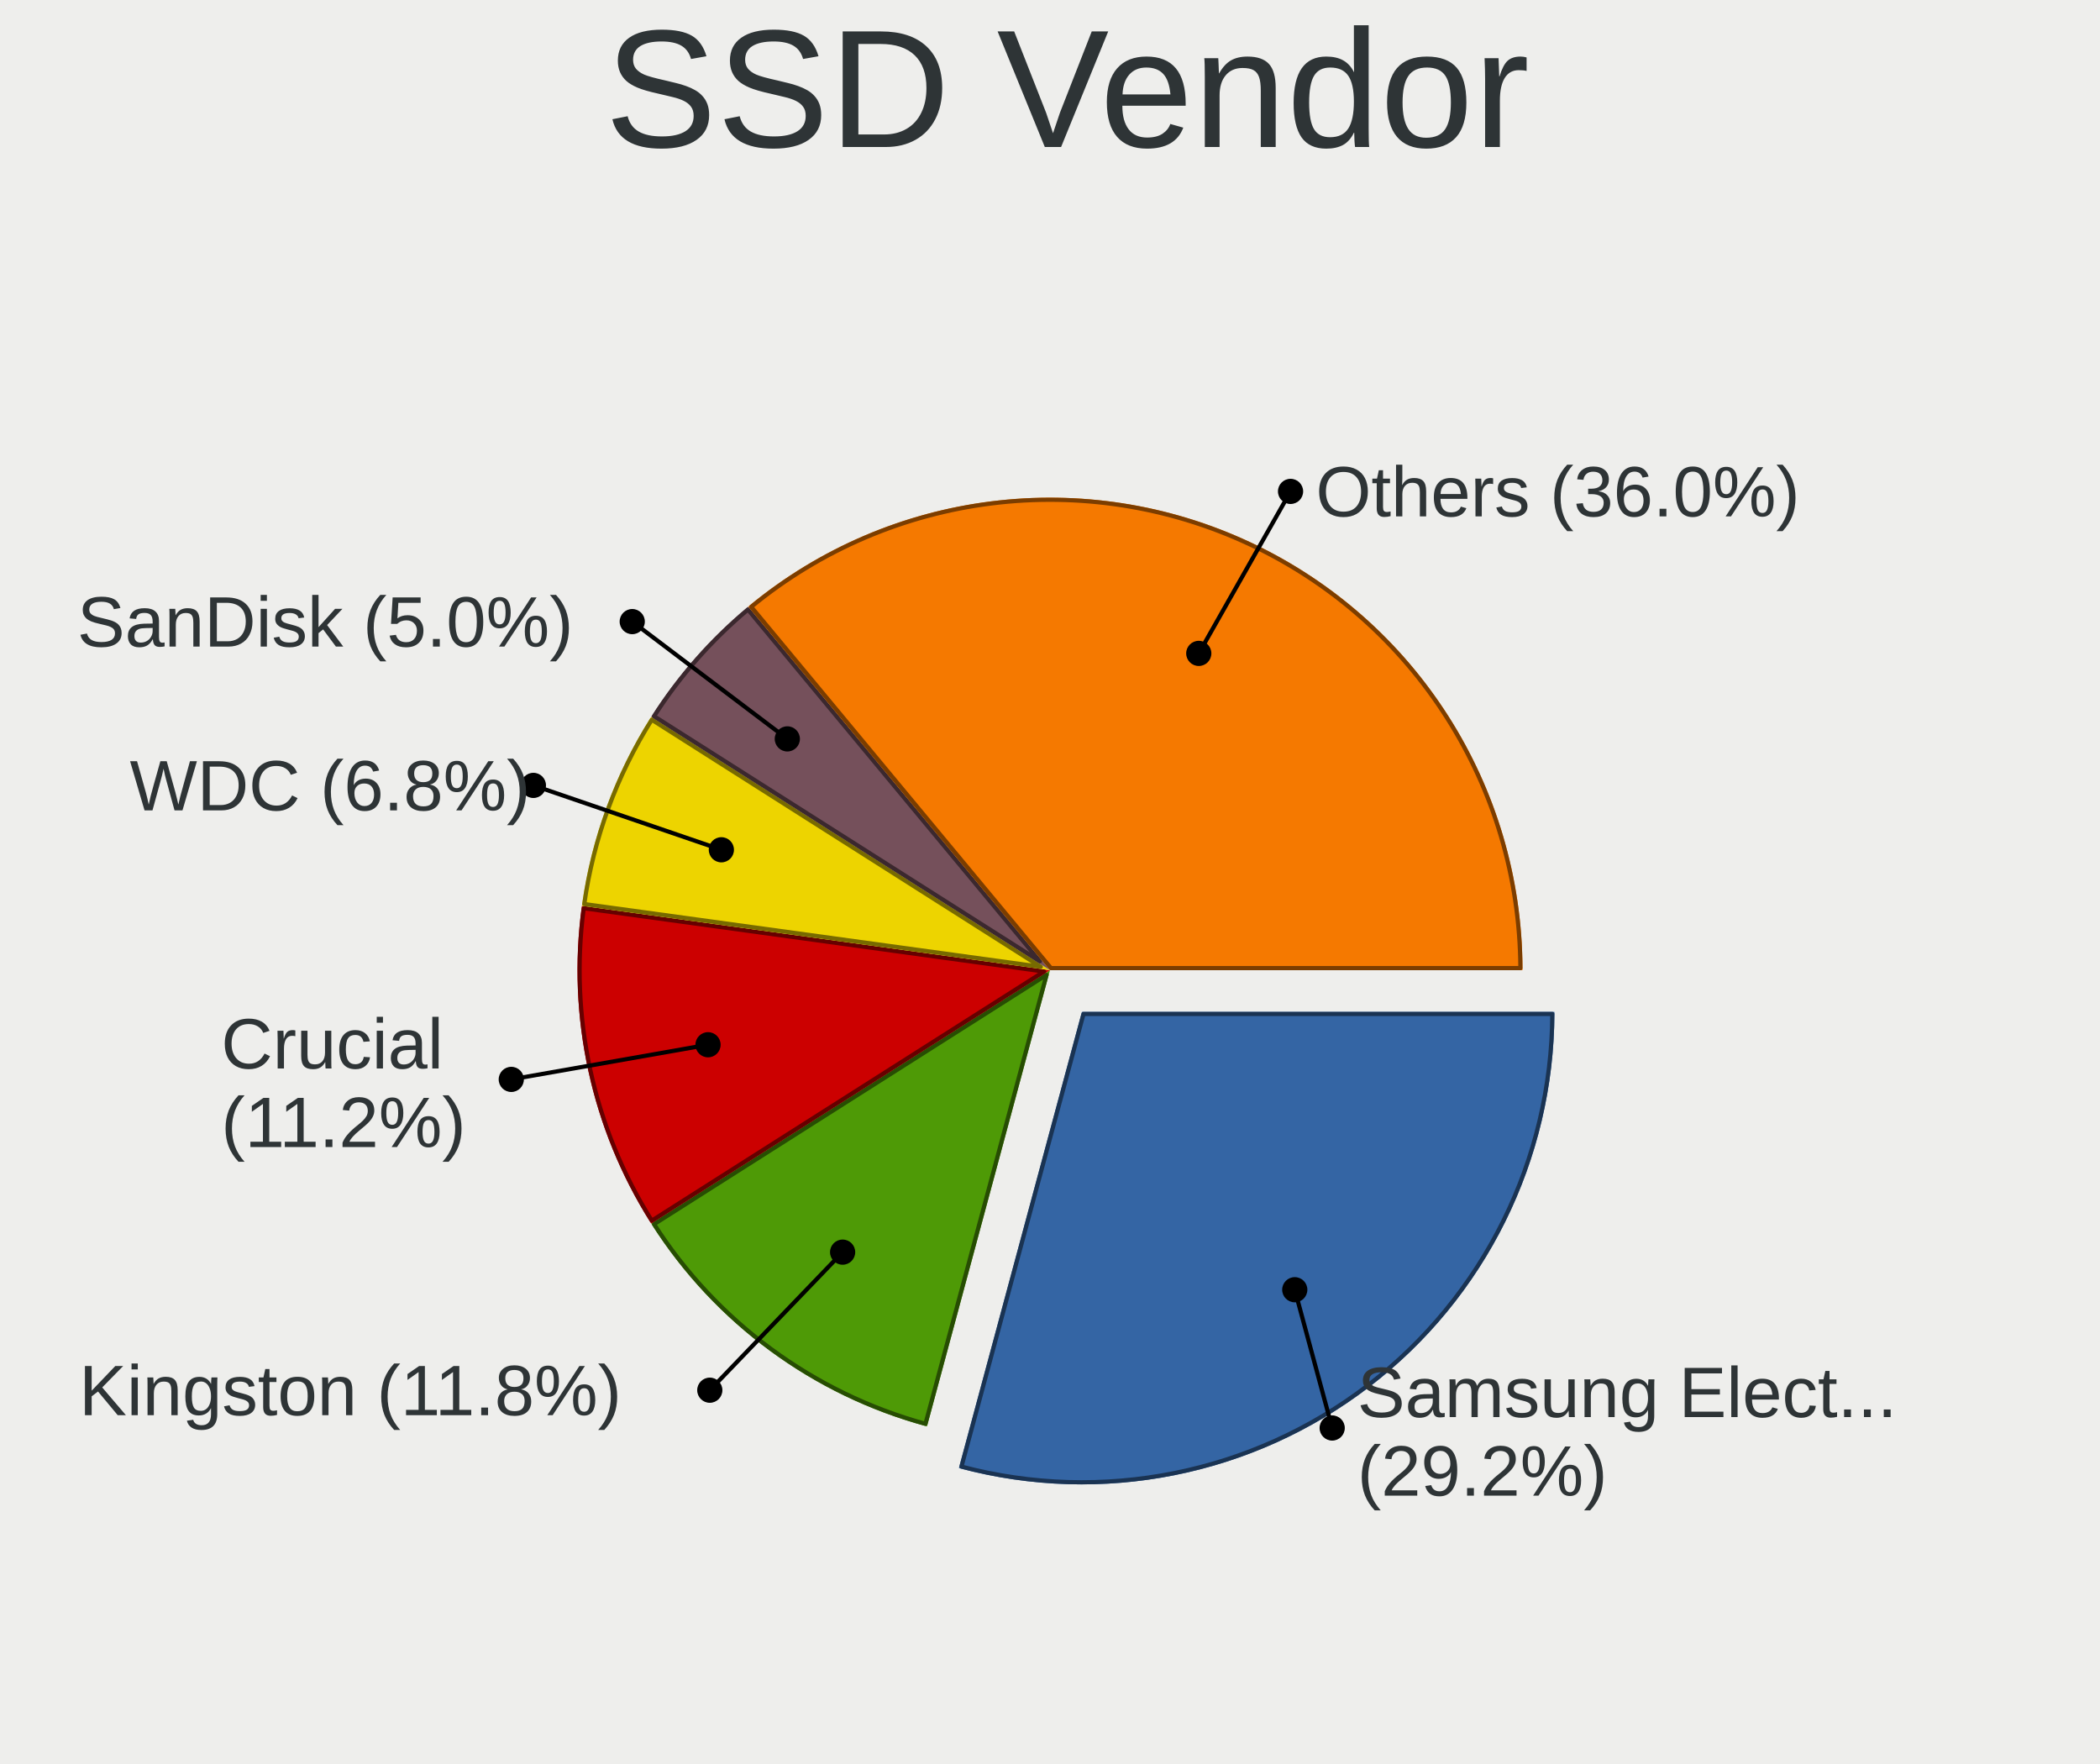
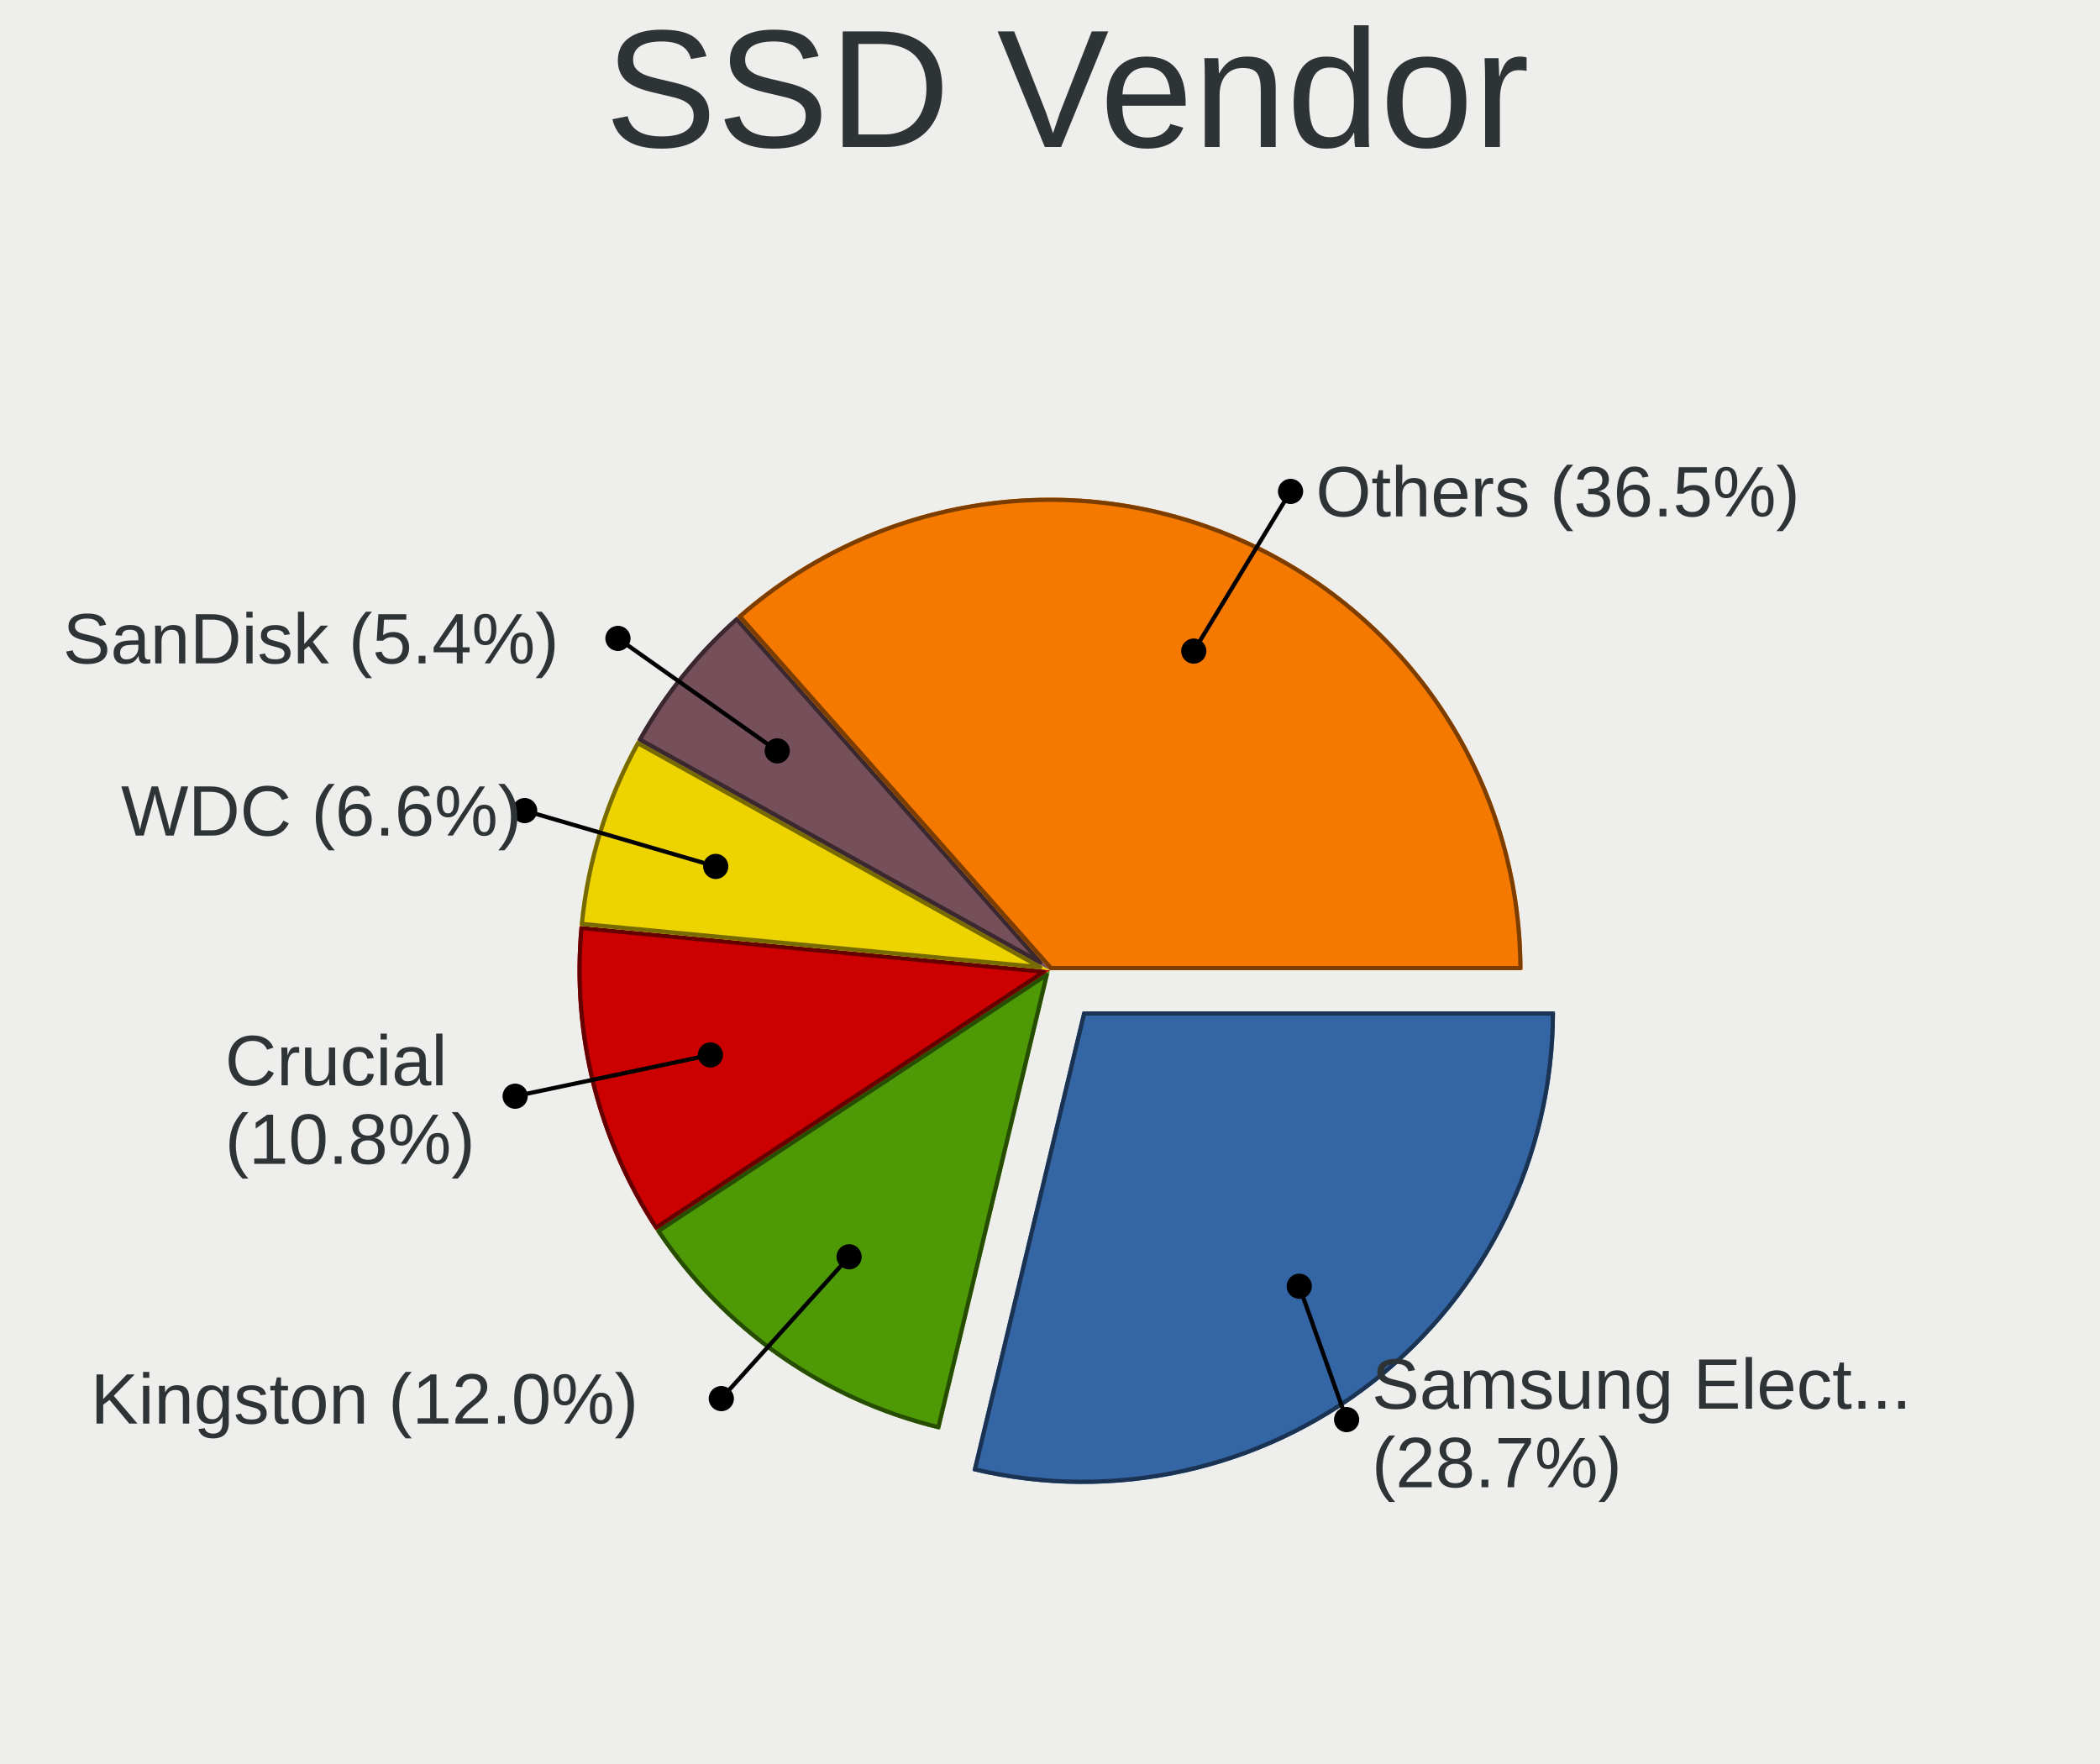
<svg xmlns="http://www.w3.org/2000/svg" width="500" height="420" version="1.0" id="ezcGraph">
  <defs />
  <g id="ezcGraphChart" color-rendering="optimizeQuality" shape-rendering="geometricPrecision" text-rendering="optimizeLegibility">
    <path d=" M 0,420 L 0,0 L 500,0 L 500,420 L 0,420 z " style="fill: #eeeeec; fill-opacity: 1.00; stroke: none;" id="ezcGraphPolygon_1" />
    <path d=" M 0,42 L 0,0 L 500,0 L 500,42 L 0,42 z " style="fill: #000000; fill-opacity: 0.00; stroke: none;" id="ezcGraphPolygon_2" />
-     <path d="M 257.60,240.92 L 370.10,240.92 A 112.50,112.50 0 0,1 228.31,349.54 z" style="fill: #3465a4; fill-opacity: 1.00; stroke: none; cursor: pointer;" id="ezcGraphCircleSector_4" />
-     <path d="M 257.98,241.42 L 369.60,241.42 A 112.00,112.00 0 0,1 228.92,349.19 z" style="fill: none; stroke: #1a3352; stroke-width: 1; stroke-opacity: 1.00; stroke-linecap: round; stroke-linejoin: round;" id="ezcGraphCircleSector_5" />
-     <path d="M 250.00,231.00 L 220.71,339.62 A 112.50,112.50 0 0,1 155.04,291.32 z" style="fill: #4e9a06; fill-opacity: 1.00; stroke: none; cursor: pointer;" id="ezcGraphCircleSector_6" />
-     <path d="M 249.18,232.11 L 220.35,339.01 A 112.00,112.00 0 0,1 155.73,291.47 z" style="fill: none; stroke: #274d03; stroke-width: 1; stroke-opacity: 1.00; stroke-linecap: round; stroke-linejoin: round;" id="ezcGraphCircleSector_7" />
-     <path d="M 250.00,231.00 L 155.04,291.32 A 112.50,112.50 0 0,1 138.55,215.68 z" style="fill: #cc0000; fill-opacity: 1.00; stroke: none; cursor: pointer;" id="ezcGraphCircleSector_8" />
-     <path d="M 248.58,231.31 L 155.19,290.63 A 112.00,112.00 0 0,1 138.98,216.24 z" style="fill: none; stroke: #660000; stroke-width: 1; stroke-opacity: 1.00; stroke-linecap: round; stroke-linejoin: round;" id="ezcGraphCircleSector_9" />
-     <path d="M 250.00,231.00 L 138.55,215.68 A 112.50,112.50 0 0,1 155.04,170.68 z" style="fill: #edd400; fill-opacity: 1.00; stroke: none; cursor: pointer;" id="ezcGraphCircleSector_10" />
-     <path d="M 247.80,230.19 L 139.11,215.25 A 112.00,112.00 0 0,1 155.19,171.37 z" style="fill: none; stroke: #776a00; stroke-width: 1; stroke-opacity: 1.00; stroke-linecap: round; stroke-linejoin: round;" id="ezcGraphCircleSector_11" />
-     <path d="M 250.00,231.00 L 155.04,170.68 A 112.50,112.50 0 0,1 178.15,144.43 z" style="fill: #75505b; fill-opacity: 1.00; stroke: none; cursor: pointer;" id="ezcGraphCircleSector_12" />
-     <path d="M 247.59,228.87 L 155.73,170.53 A 112.00,112.00 0 0,1 178.09,145.13 z" style="fill: none; stroke: #3b282e; stroke-width: 1; stroke-opacity: 1.00; stroke-linecap: round; stroke-linejoin: round;" id="ezcGraphCircleSector_13" />
-     <path d="M 250.00,231.00 L 178.15,144.43 A 112.50,112.50 0 0,1 362.50,231.00 z" style="fill: #f57900; fill-opacity: 1.00; stroke: none;" id="ezcGraphCircleSector_14" />
-     <path d="M 250.23,230.50 L 178.86,144.49 A 112.00,112.00 0 0,1 362.00,230.50 z" style="fill: none; stroke: #7b3d00; stroke-width: 1; stroke-opacity: 1.00; stroke-linecap: round; stroke-linejoin: round;" id="ezcGraphCircleSector_15" />
-     <path d=" M 187.458,175.927 L 150.533,148" style="fill: none; stroke: #000000; stroke-width: 1; stroke-opacity: 1.00; stroke-linecap: round; stroke-linejoin: round;" id="ezcGraphLine_16" />
-     <ellipse cx="187.458" cy="175.927" rx="3" ry="3" style="fill: #000000; fill-opacity: 1.00; stroke: none;" id="ezcGraphCircle_17" />
-     <ellipse cx="150.533" cy="148" rx="3" ry="3" style="fill: #000000; fill-opacity: 1.00; stroke: none;" id="ezcGraphCircle_18" />
-     <path d=" M 171.754,202.329 L 127,187" style="fill: none; stroke: #000000; stroke-width: 1; stroke-opacity: 1.00; stroke-linecap: round; stroke-linejoin: round;" id="ezcGraphLine_20" />
-     <ellipse cx="171.754" cy="202.329" rx="3" ry="3" style="fill: #000000; fill-opacity: 1.00; stroke: none;" id="ezcGraphCircle_21" />
-     <ellipse cx="127" cy="187" rx="3" ry="3" style="fill: #000000; fill-opacity: 1.00; stroke: none;" id="ezcGraphCircle_22" />
-     <path d=" M 168.579,248.75 L 121.734,257" style="fill: none; stroke: #000000; stroke-width: 1; stroke-opacity: 1.00; stroke-linecap: round; stroke-linejoin: round;" id="ezcGraphLine_24" />
-     <ellipse cx="168.579" cy="248.75" rx="3" ry="3" style="fill: #000000; fill-opacity: 1.00; stroke: none;" id="ezcGraphCircle_25" />
-     <ellipse cx="121.734" cy="257" rx="3" ry="3" style="fill: #000000; fill-opacity: 1.00; stroke: none;" id="ezcGraphCircle_26" />
-     <path d=" M 200.624,298.13 L 169,331" style="fill: none; stroke: #000000; stroke-width: 1; stroke-opacity: 1.00; stroke-linecap: round; stroke-linejoin: round;" id="ezcGraphLine_28" />
-     <ellipse cx="200.624" cy="298.13" rx="3" ry="3" style="fill: #000000; fill-opacity: 1.00; stroke: none;" id="ezcGraphCircle_29" />
-     <ellipse cx="169" cy="331" rx="3" ry="3" style="fill: #000000; fill-opacity: 1.00; stroke: none;" id="ezcGraphCircle_30" />
-     <path d=" M 285.423,155.57 L 307.274,117" style="fill: none; stroke: #000000; stroke-width: 1; stroke-opacity: 1.00; stroke-linecap: round; stroke-linejoin: round;" id="ezcGraphLine_32" />
-     <ellipse cx="285.423" cy="155.57" rx="3" ry="3" style="fill: #000000; fill-opacity: 1.00; stroke: none;" id="ezcGraphCircle_33" />
+     <path d="M 257.74,240.81 L 370.24,240.81 A 112.50,112.50 0 0,1 231.53,350.22 z" style="fill: #3465a4; fill-opacity: 1.00; stroke: none; cursor: pointer;" id="ezcGraphCircleSector_4" />
+     <path d="M 258.14,241.31 L 369.74,241.31 A 112.00,112.00 0 0,1 232.13,349.85 z" style="fill: none; stroke: #1a3352; stroke-width: 1; stroke-opacity: 1.00; stroke-linecap: round; stroke-linejoin: round;" id="ezcGraphCircleSector_5" />
+     <path d="M 250.00,231.00 L 223.79,340.40 A 112.50,112.50 0 0,1 156.09,292.95 z" style="fill: #4e9a06; fill-opacity: 1.00; stroke: none; cursor: pointer;" id="ezcGraphCircleSector_6" />
+     <path d="M 249.22,232.11 L 223.42,339.80 A 112.00,112.00 0 0,1 156.79,293.09 z" style="fill: none; stroke: #274d03; stroke-width: 1; stroke-opacity: 1.00; stroke-linecap: round; stroke-linejoin: round;" id="ezcGraphCircleSector_7" />
+     <path d="M 250.00,231.00 L 156.09,292.95 A 112.50,112.50 0 0,1 138.00,220.43 z" style="fill: #cc0000; fill-opacity: 1.00; stroke: none; cursor: pointer;" id="ezcGraphCircleSector_8" />
+     <path d="M 248.54,231.36 L 156.24,292.26 A 112.00,112.00 0 0,1 138.45,220.98 z" style="fill: none; stroke: #660000; stroke-width: 1; stroke-opacity: 1.00; stroke-linecap: round; stroke-linejoin: round;" id="ezcGraphCircleSector_9" />
+     <path d="M 250.00,231.00 L 138.00,220.43 A 112.50,112.50 0 0,1 151.70,176.28 z" style="fill: #edd400; fill-opacity: 1.00; stroke: none; cursor: pointer;" id="ezcGraphCircleSector_10" />
+     <path d="M 247.68,230.28 L 138.54,219.98 A 112.00,112.00 0 0,1 151.90,176.96 z" style="fill: none; stroke: #776a00; stroke-width: 1; stroke-opacity: 1.00; stroke-linecap: round; stroke-linejoin: round;" id="ezcGraphCircleSector_11" />
+     <path d="M 250.00,231.00 L 151.70,176.28 A 112.50,112.50 0 0,1 175.46,146.74 z" style="fill: #75505b; fill-opacity: 1.00; stroke: none; cursor: pointer;" id="ezcGraphCircleSector_12" />
+     <path d="M 247.69,229.14 L 152.38,176.09 A 112.00,112.00 0 0,1 175.42,147.44 z" style="fill: none; stroke: #3b282e; stroke-width: 1; stroke-opacity: 1.00; stroke-linecap: round; stroke-linejoin: round;" id="ezcGraphCircleSector_13" />
+     <path d="M 250.00,231.00 L 175.46,146.74 A 112.50,112.50 0 0,1 362.50,231.00 z" style="fill: #f57900; fill-opacity: 1.00; stroke: none;" id="ezcGraphCircleSector_14" />
+     <path d="M 250.23,230.50 L 176.17,146.78 A 112.00,112.00 0 0,1 362.00,230.50 z" style="fill: none; stroke: #7b3d00; stroke-width: 1; stroke-opacity: 1.00; stroke-linecap: round; stroke-linejoin: round;" id="ezcGraphCircleSector_15" />
+     <path d=" M 185.057,178.78 L 147.129,152" style="fill: none; stroke: #000000; stroke-width: 1; stroke-opacity: 1.00; stroke-linecap: round; stroke-linejoin: round;" id="ezcGraphLine_16" />
+     <ellipse cx="185.057" cy="178.78" rx="3" ry="3" style="fill: #000000; fill-opacity: 1.00; stroke: none;" id="ezcGraphCircle_17" />
+     <ellipse cx="147.129" cy="152" rx="3" ry="3" style="fill: #000000; fill-opacity: 1.00; stroke: none;" id="ezcGraphCircle_18" />
+     <path d=" M 170.413,206.294 L 124.916,193" style="fill: none; stroke: #000000; stroke-width: 1; stroke-opacity: 1.00; stroke-linecap: round; stroke-linejoin: round;" id="ezcGraphLine_20" />
+     <ellipse cx="170.413" cy="206.294" rx="3" ry="3" style="fill: #000000; fill-opacity: 1.00; stroke: none;" id="ezcGraphCircle_21" />
+     <ellipse cx="124.916" cy="193" rx="3" ry="3" style="fill: #000000; fill-opacity: 1.00; stroke: none;" id="ezcGraphCircle_22" />
+     <path d=" M 169.146,251.177 L 122.653,261" style="fill: none; stroke: #000000; stroke-width: 1; stroke-opacity: 1.00; stroke-linecap: round; stroke-linejoin: round;" id="ezcGraphLine_24" />
+     <ellipse cx="169.146" cy="251.177" rx="3" ry="3" style="fill: #000000; fill-opacity: 1.00; stroke: none;" id="ezcGraphCircle_25" />
+     <ellipse cx="122.653" cy="261" rx="3" ry="3" style="fill: #000000; fill-opacity: 1.00; stroke: none;" id="ezcGraphCircle_26" />
+     <path d=" M 202.166,299.238 L 171.744,333" style="fill: none; stroke: #000000; stroke-width: 1; stroke-opacity: 1.00; stroke-linecap: round; stroke-linejoin: round;" id="ezcGraphLine_28" />
+     <ellipse cx="202.166" cy="299.238" rx="3" ry="3" style="fill: #000000; fill-opacity: 1.00; stroke: none;" id="ezcGraphCircle_29" />
+     <ellipse cx="171.744" cy="333" rx="3" ry="3" style="fill: #000000; fill-opacity: 1.00; stroke: none;" id="ezcGraphCircle_30" />
+     <path d=" M 284.229,155.021 L 307.274,117" style="fill: none; stroke: #000000; stroke-width: 1; stroke-opacity: 1.00; stroke-linecap: round; stroke-linejoin: round;" id="ezcGraphLine_32" />
+     <ellipse cx="284.229" cy="155.021" rx="3" ry="3" style="fill: #000000; fill-opacity: 1.00; stroke: none;" id="ezcGraphCircle_33" />
    <ellipse cx="307.274" cy="117" rx="3" ry="3" style="fill: #000000; fill-opacity: 1.00; stroke: none;" id="ezcGraphCircle_34" />
-     <path d=" M 308.278,307.077 L 317.188,340" style="fill: none; stroke: #000000; stroke-width: 1; stroke-opacity: 1.00; stroke-linecap: round; stroke-linejoin: round;" id="ezcGraphLine_36" />
-     <ellipse cx="308.278" cy="307.077" rx="3" ry="3" style="fill: #000000; fill-opacity: 1.00; stroke: none;" id="ezcGraphCircle_37" />
-     <ellipse cx="317.188" cy="340" rx="3" ry="3" style="fill: #000000; fill-opacity: 1.00; stroke: none;" id="ezcGraphCircle_38" />
+     <path d=" M 309.348,306.246 L 320.622,338" style="fill: none; stroke: #000000; stroke-width: 1; stroke-opacity: 1.00; stroke-linecap: round; stroke-linejoin: round;" id="ezcGraphLine_36" />
+     <ellipse cx="309.348" cy="306.246" rx="3" ry="3" style="fill: #000000; fill-opacity: 1.00; stroke: none;" id="ezcGraphCircle_37" />
+     <ellipse cx="320.622" cy="338" rx="3" ry="3" style="fill: #000000; fill-opacity: 1.00; stroke: none;" id="ezcGraphCircle_38" />
    <g id="ezcGraphTextBox_3">
      <path d=" M 143.5,42 L 143.5,0.5 L 357,0.5 L 357,42 L 143.5,42 z " style="fill: #ffffff; fill-opacity: 0.00; stroke: none;" id="ezcGraphPolygon_40" />
      <text id="ezcGraphTextBox_3_text" x="144" text-length="212px" y="35" style="font-size: 40px; font-family: 'Arial'; fill: #2e3436; fill-opacity: 1.00; stroke: none;">SSD Vendor</text>
    </g>
    <g id="ezcGraphTextBox_19" style=" cursor: pointer;">
-       <path d=" M 17.893,157.5 L 17.893,139 L 145.533,139 L 145.533,157.5 L 17.893,157.5 z " style="fill: #ffffff; fill-opacity: 0.00; stroke: none;" id="ezcGraphPolygon_41" />
-       <text id="ezcGraphTextBox_19_text" x="18.393" text-length="126.14px" y="153.95" style="font-size: 17px; font-family: 'Arial'; fill: #2e3436; fill-opacity: 1.00; stroke: none;">SanDisk (5.0%)</text>
+       <path d=" M 14.489,161.5 L 14.489,143 L 142.129,143 L 142.129,161.5 L 14.489,161.5 z " style="fill: #ffffff; fill-opacity: 0.00; stroke: none;" id="ezcGraphPolygon_41" />
+       <text id="ezcGraphTextBox_19_text" x="14.989" text-length="126.14px" y="157.95" style="font-size: 17px; font-family: 'Arial'; fill: #2e3436; fill-opacity: 1.00; stroke: none;">SanDisk (5.4%)</text>
    </g>
    <g id="ezcGraphTextBox_23" style=" cursor: pointer;">
-       <path d=" M 30.4,196.5 L 30.4,178 L 122,178 L 122,196.5 L 30.4,196.5 z " style="fill: #ffffff; fill-opacity: 0.00; stroke: none;" id="ezcGraphPolygon_42" />
-       <text id="ezcGraphTextBox_23_text" x="30.9" text-length="90.1px" y="192.95" style="font-size: 17px; font-family: 'Arial'; fill: #2e3436; fill-opacity: 1.00; stroke: none;">WDC (6.8%)</text>
+       <path d=" M 28.316,202.5 L 28.316,184 L 119.916,184 L 119.916,202.5 L 28.316,202.5 z " style="fill: #ffffff; fill-opacity: 0.00; stroke: none;" id="ezcGraphPolygon_42" />
+       <text id="ezcGraphTextBox_23_text" x="28.816" text-length="90.1px" y="198.95" style="font-size: 17px; font-family: 'Arial'; fill: #2e3436; fill-opacity: 1.00; stroke: none;">WDC (6.6%)</text>
    </g>
    <g id="ezcGraphTextBox_27" style=" cursor: pointer;">
-       <path d=" M 52.164,275.05 L 52.164,239.45 L 116.734,239.45 L 116.734,275.05 L 52.164,275.05 z " style="fill: #ffffff; fill-opacity: 0.00; stroke: none;" id="ezcGraphPolygon_43" />
-       <text id="ezcGraphTextBox_27_text" x="52.664" text-length="63.07px" y="254.4" style="font-size: 17px; font-family: 'Arial'; fill: #2e3436; fill-opacity: 1.00; stroke: none;">Crucial</text>
-       <text id="ezcGraphTextBox_27_text" x="52.664" text-length="63.07px" y="273.1" style="font-size: 17px; font-family: 'Arial'; fill: #2e3436; fill-opacity: 1.00; stroke: none;">(11.2%)</text>
+       <path d=" M 53.083,279.05 L 53.083,243.45 L 117.653,243.45 L 117.653,279.05 L 53.083,279.05 z " style="fill: #ffffff; fill-opacity: 0.00; stroke: none;" id="ezcGraphPolygon_43" />
+       <text id="ezcGraphTextBox_27_text" x="53.583" text-length="63.07px" y="258.4" style="font-size: 17px; font-family: 'Arial'; fill: #2e3436; fill-opacity: 1.00; stroke: none;">Crucial</text>
+       <text id="ezcGraphTextBox_27_text" x="53.583" text-length="63.07px" y="277.1" style="font-size: 17px; font-family: 'Arial'; fill: #2e3436; fill-opacity: 1.00; stroke: none;">(10.8%)</text>
    </g>
    <g id="ezcGraphTextBox_31" style=" cursor: pointer;">
-       <path d=" M 18.34,340.5 L 18.34,322 L 164,322 L 164,340.5 L 18.34,340.5 z " style="fill: #ffffff; fill-opacity: 0.00; stroke: none;" id="ezcGraphPolygon_44" />
-       <text id="ezcGraphTextBox_31_text" x="18.84" text-length="144.16px" y="336.95" style="font-size: 17px; font-family: 'Arial'; fill: #2e3436; fill-opacity: 1.00; stroke: none;">Kingston (11.8%)</text>
+       <path d=" M 21.084,342.5 L 21.084,324 L 166.744,324 L 166.744,342.5 L 21.084,342.5 z " style="fill: #ffffff; fill-opacity: 0.00; stroke: none;" id="ezcGraphPolygon_44" />
+       <text id="ezcGraphTextBox_31_text" x="21.584" text-length="144.16px" y="338.95" style="font-size: 17px; font-family: 'Arial'; fill: #2e3436; fill-opacity: 1.00; stroke: none;">Kingston (12.0%)</text>
    </g>
    <g id="ezcGraphTextBox_35">
      <path d=" M 312.774,126.5 L 312.774,108 L 440.414,108 L 440.414,126.5 L 312.774,126.5 z " style="fill: #ffffff; fill-opacity: 0.00; stroke: none;" id="ezcGraphPolygon_45" />
-       <text id="ezcGraphTextBox_35_text" x="313.274" text-length="126.14px" y="122.95" style="font-size: 17px; font-family: 'Arial'; fill: #2e3436; fill-opacity: 1.00; stroke: none;">Others (36.0%)</text>
+       <text id="ezcGraphTextBox_35_text" x="313.274" text-length="126.14px" y="122.95" style="font-size: 17px; font-family: 'Arial'; fill: #2e3436; fill-opacity: 1.00; stroke: none;">Others (36.5%)</text>
    </g>
    <g id="ezcGraphTextBox_39" style=" cursor: pointer;">
-       <path d=" M 322.688,358.05 L 322.688,322.45 L 468.348,322.45 L 468.348,358.05 L 322.688,358.05 z " style="fill: #ffffff; fill-opacity: 0.00; stroke: none;" id="ezcGraphPolygon_46" />
-       <text id="ezcGraphTextBox_39_text" x="323.188" text-length="144.16px" y="337.4" style="font-size: 17px; font-family: 'Arial'; fill: #2e3436; fill-opacity: 1.00; stroke: none;">Samsung Elect...</text>
-       <text id="ezcGraphTextBox_39_text" x="323.188" text-length="63.07px" y="356.1" style="font-size: 17px; font-family: 'Arial'; fill: #2e3436; fill-opacity: 1.00; stroke: none;">(29.2%)</text>
+       <path d=" M 326.122,356.05 L 326.122,320.45 L 471.782,320.45 L 471.782,356.05 L 326.122,356.05 z " style="fill: #ffffff; fill-opacity: 0.00; stroke: none;" id="ezcGraphPolygon_46" />
+       <text id="ezcGraphTextBox_39_text" x="326.622" text-length="144.16px" y="335.4" style="font-size: 17px; font-family: 'Arial'; fill: #2e3436; fill-opacity: 1.00; stroke: none;">Samsung Elect...</text>
+       <text id="ezcGraphTextBox_39_text" x="326.622" text-length="63.07px" y="354.1" style="font-size: 17px; font-family: 'Arial'; fill: #2e3436; fill-opacity: 1.00; stroke: none;">(28.7%)</text>
    </g>
  </g>
</svg>
